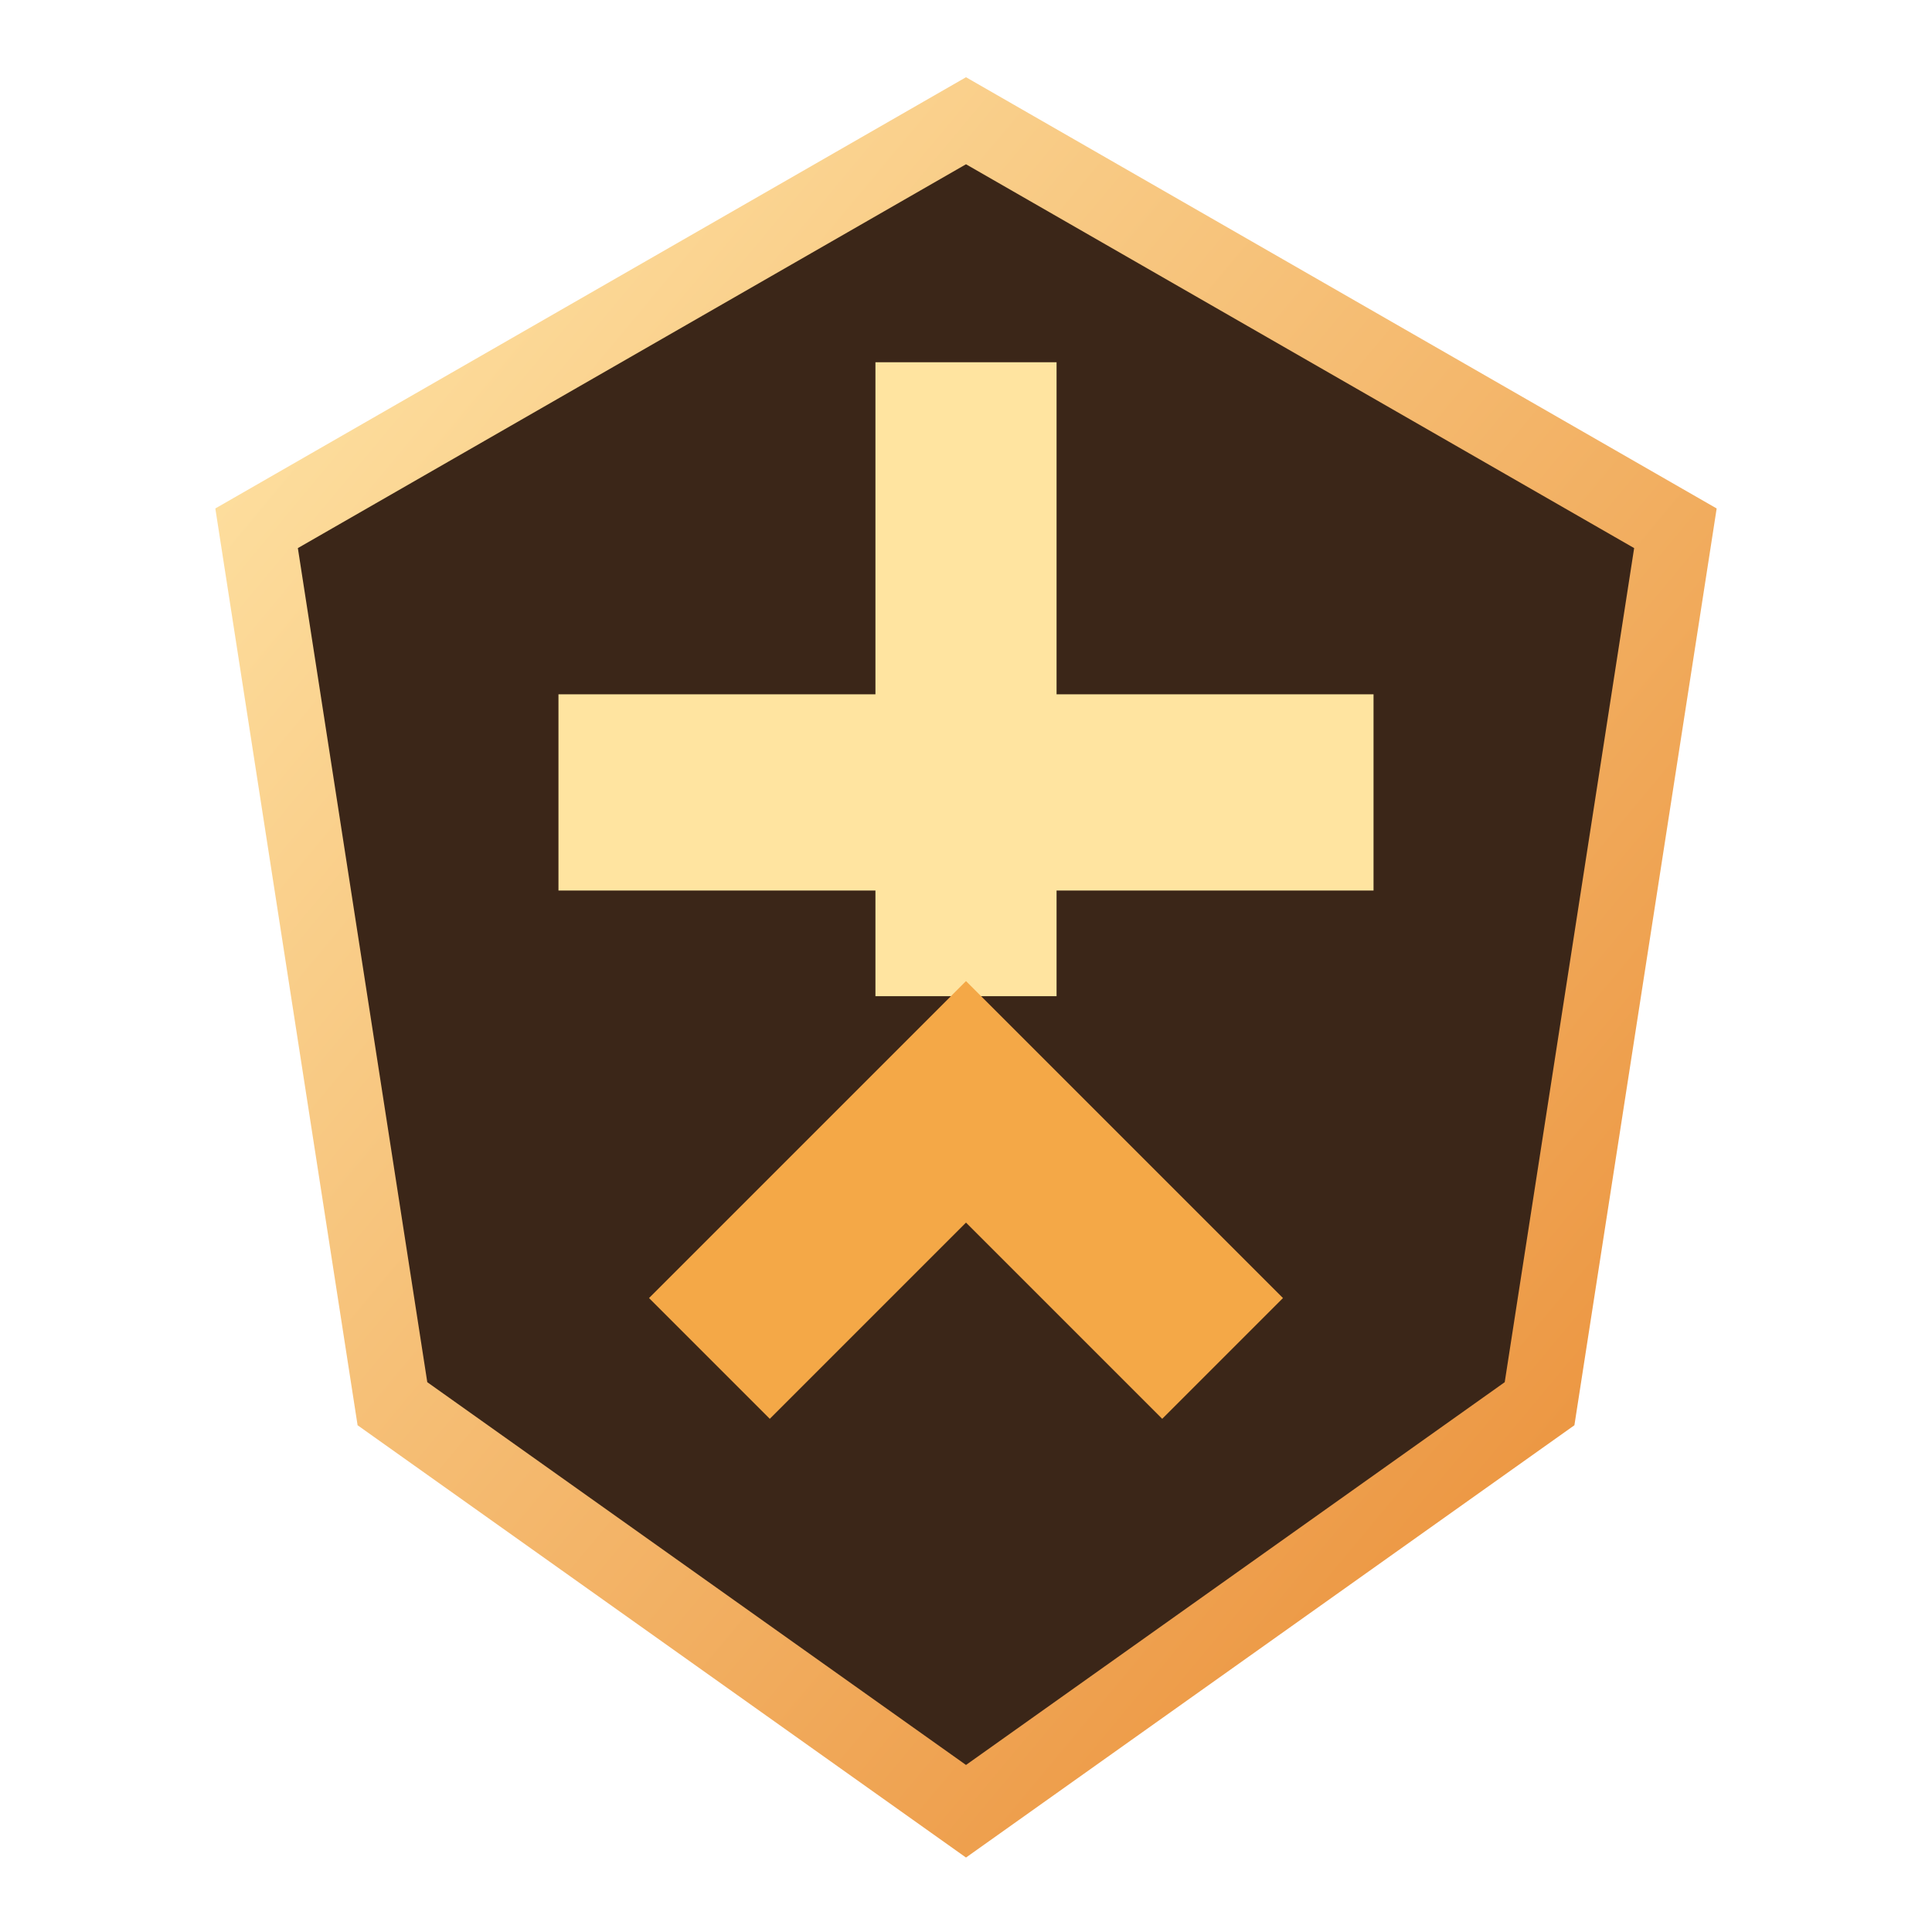
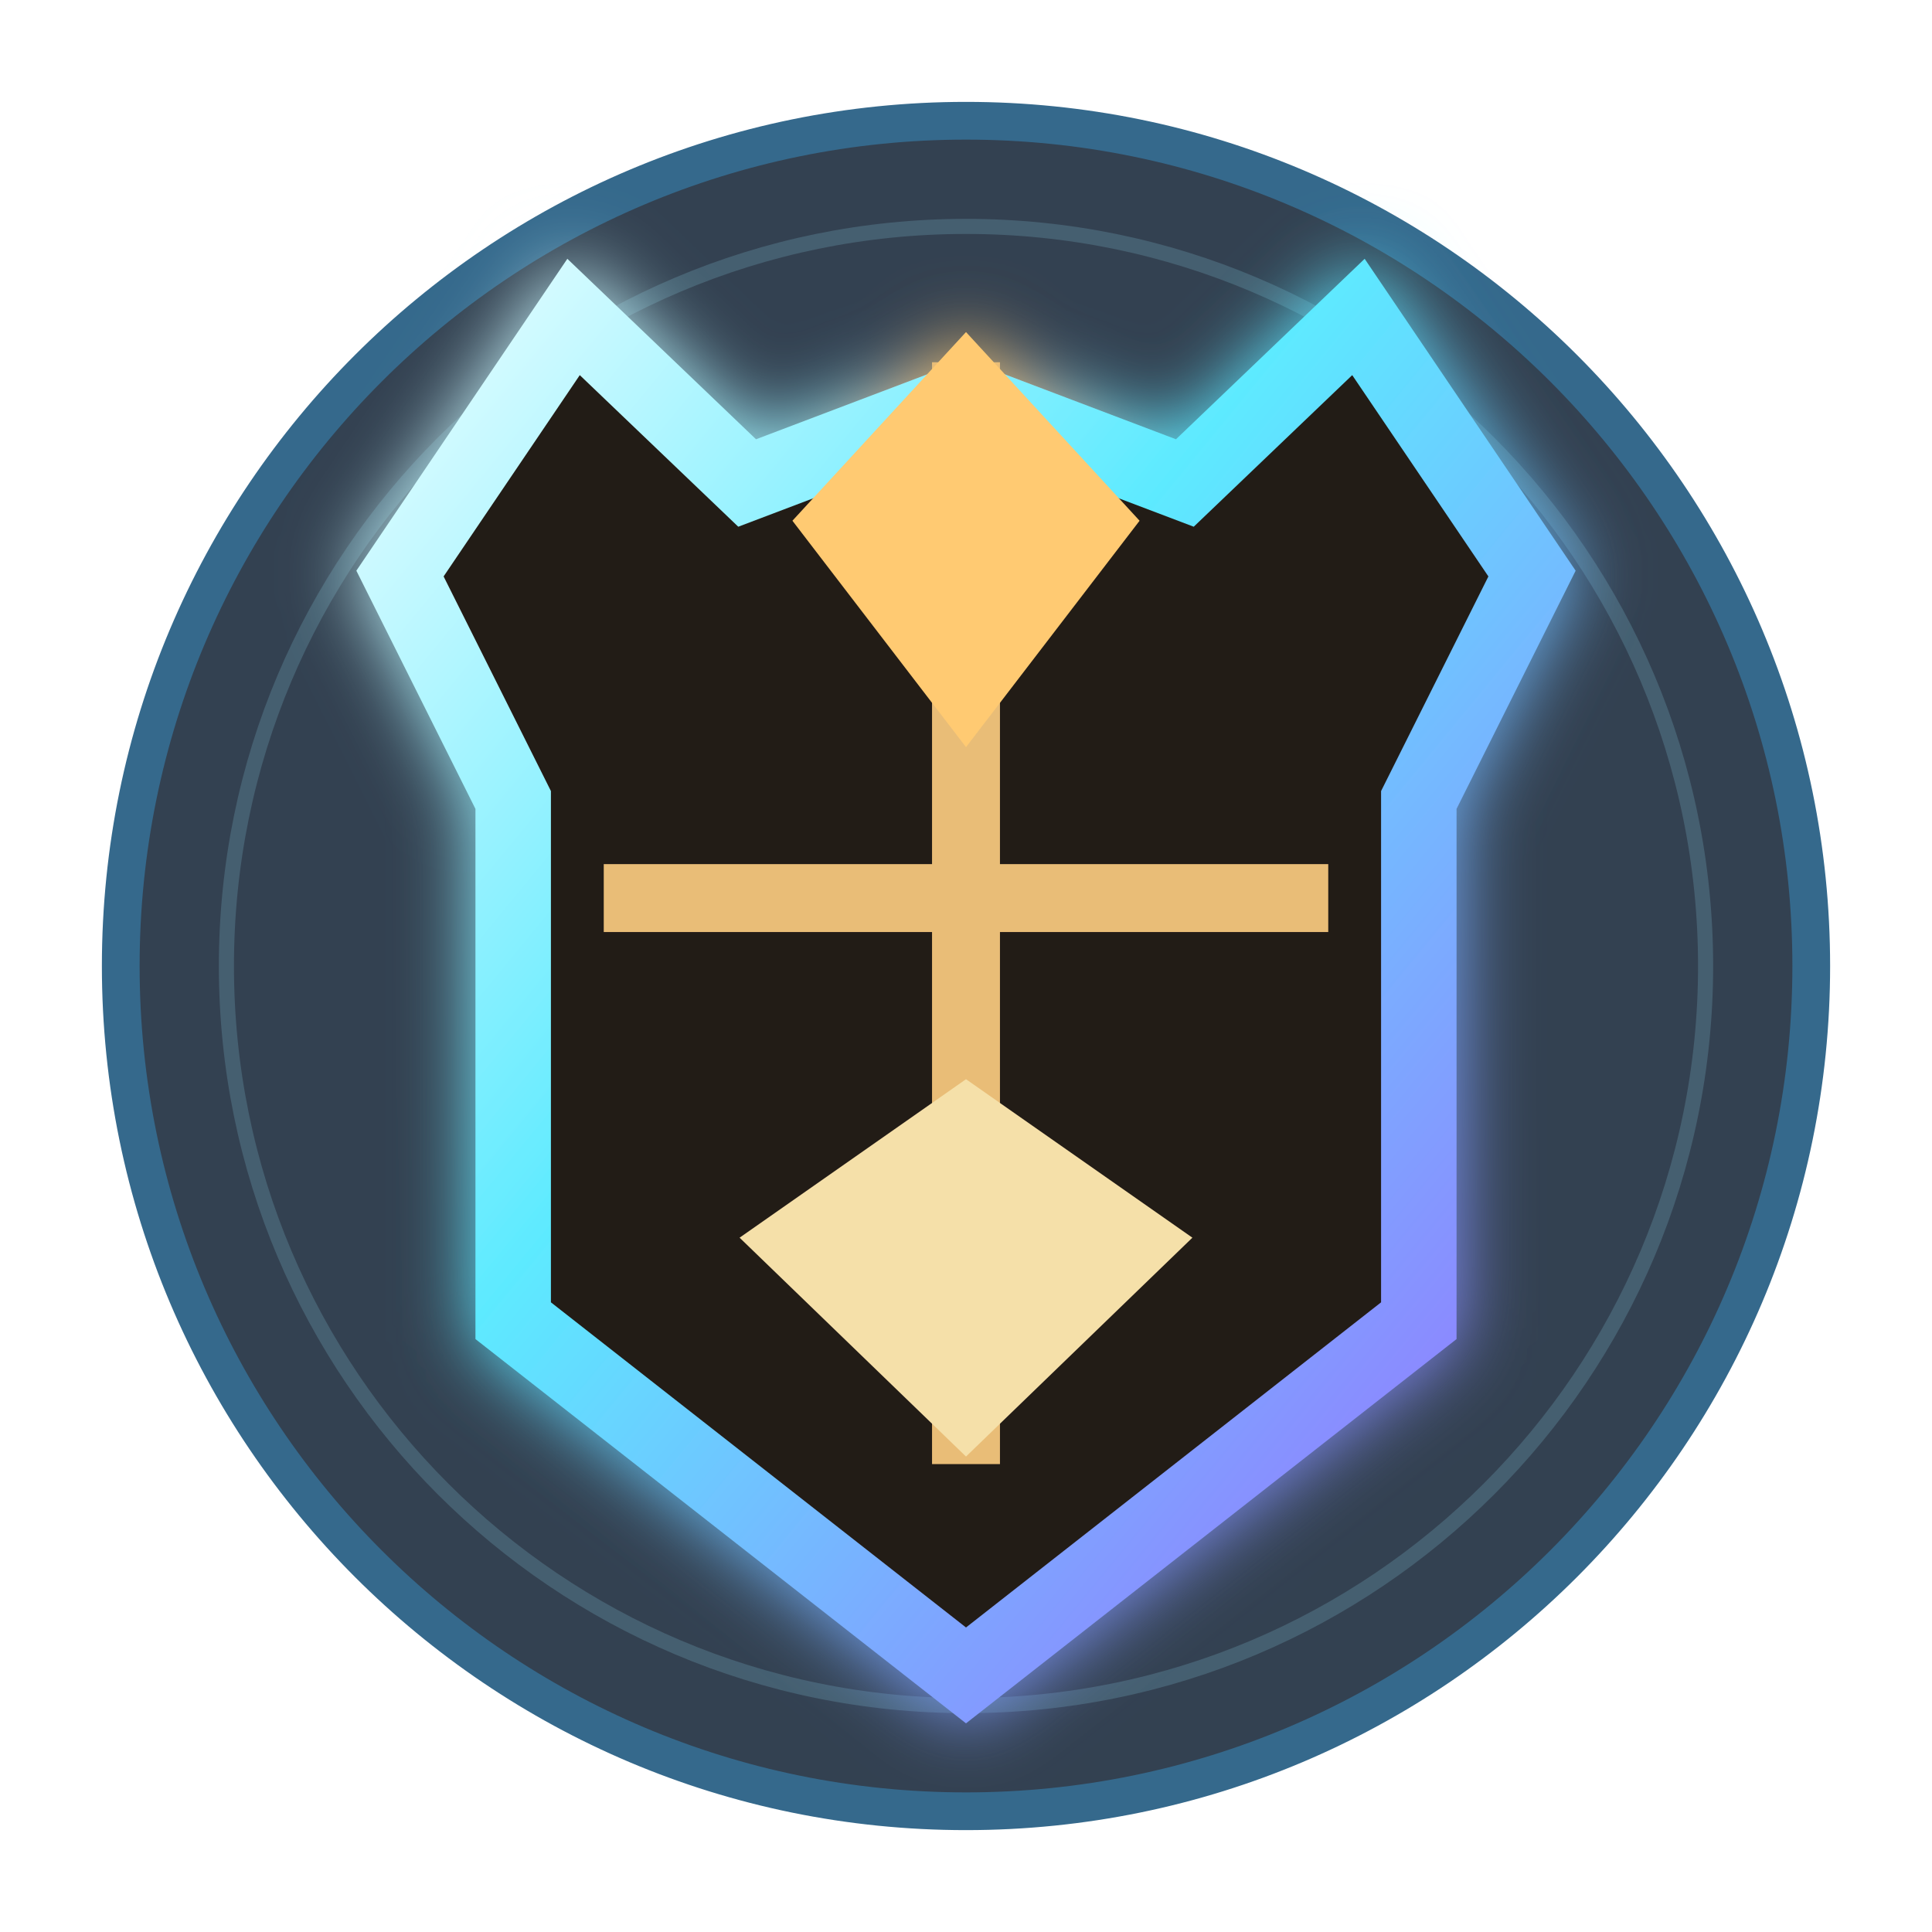
- <svg xmlns="http://www.w3.org/2000/svg" viewBox="0 0 128 128">
+ <svg xmlns="http://www.w3.org/2000/svg" width="256" height="256" viewBox="0 0 256 256">
  <defs>
-     <linearGradient id="b" x2="1" y2="1">
-       <stop stop-color="#ffe6a8" />
-       <stop offset="1" stop-color="#e98a32" />
+     <linearGradient id="g" x1="0" y1="0" x2="1" y2="1">
+       <stop stop-color="#e5fdff" />
+       <stop offset=".4" stop-color="#5deaff" />
+       <stop offset="1" stop-color="#9b68ff" />
    </linearGradient>
+     <filter id="glow" x="-100%" y="-100%" width="300%" height="300%">
+       <feGaussianBlur stdDeviation="5" result="b" />
+       <feMerge>
+         <feMergeNode in="b" />
+         <feMergeNode in="SourceGraphic" />
+       </feMerge>
+     </filter>
  </defs>
-   <path d="M64 8 111 35 102 93 64 120 26 93 17 35Z" fill="#3b2618" stroke="url(#b)" stroke-width="5" />
-   <path d="M58 24h12v42H58zM37 46h54v13H37z" fill="#ffe4a0" />
-   <path d="m64 65 21 21-8 8-13-13-13 13-8-8Z" fill="#f4a847" />
+   <circle cx="128" cy="128" r="112" fill="#07182b" fill-opacity=".82" stroke="#35698c" stroke-width="5" />
+   <circle cx="128" cy="128" r="98" fill="none" stroke="#94dff4" stroke-opacity=".19" stroke-width="2" />
+   <g filter="url(#glow)">
+     <path d="m76 42 23 22 29-11 29 11 23-22 23 34-15 30v69l-60 47-60-47v-69L53 76Z" fill="#241b17" stroke="url(#g)" stroke-width="10" />
+     <path d="M128 48v146M80 119h96" stroke="#e9bd77" stroke-width="9" />
+     <path d="m105 69 23-25 23 25-23 30Z" fill="#ffca72" />
+     <path d="m98 164 30-21 30 21-30 29Z" fill="#f5e0a9" />
+   </g>
</svg>
